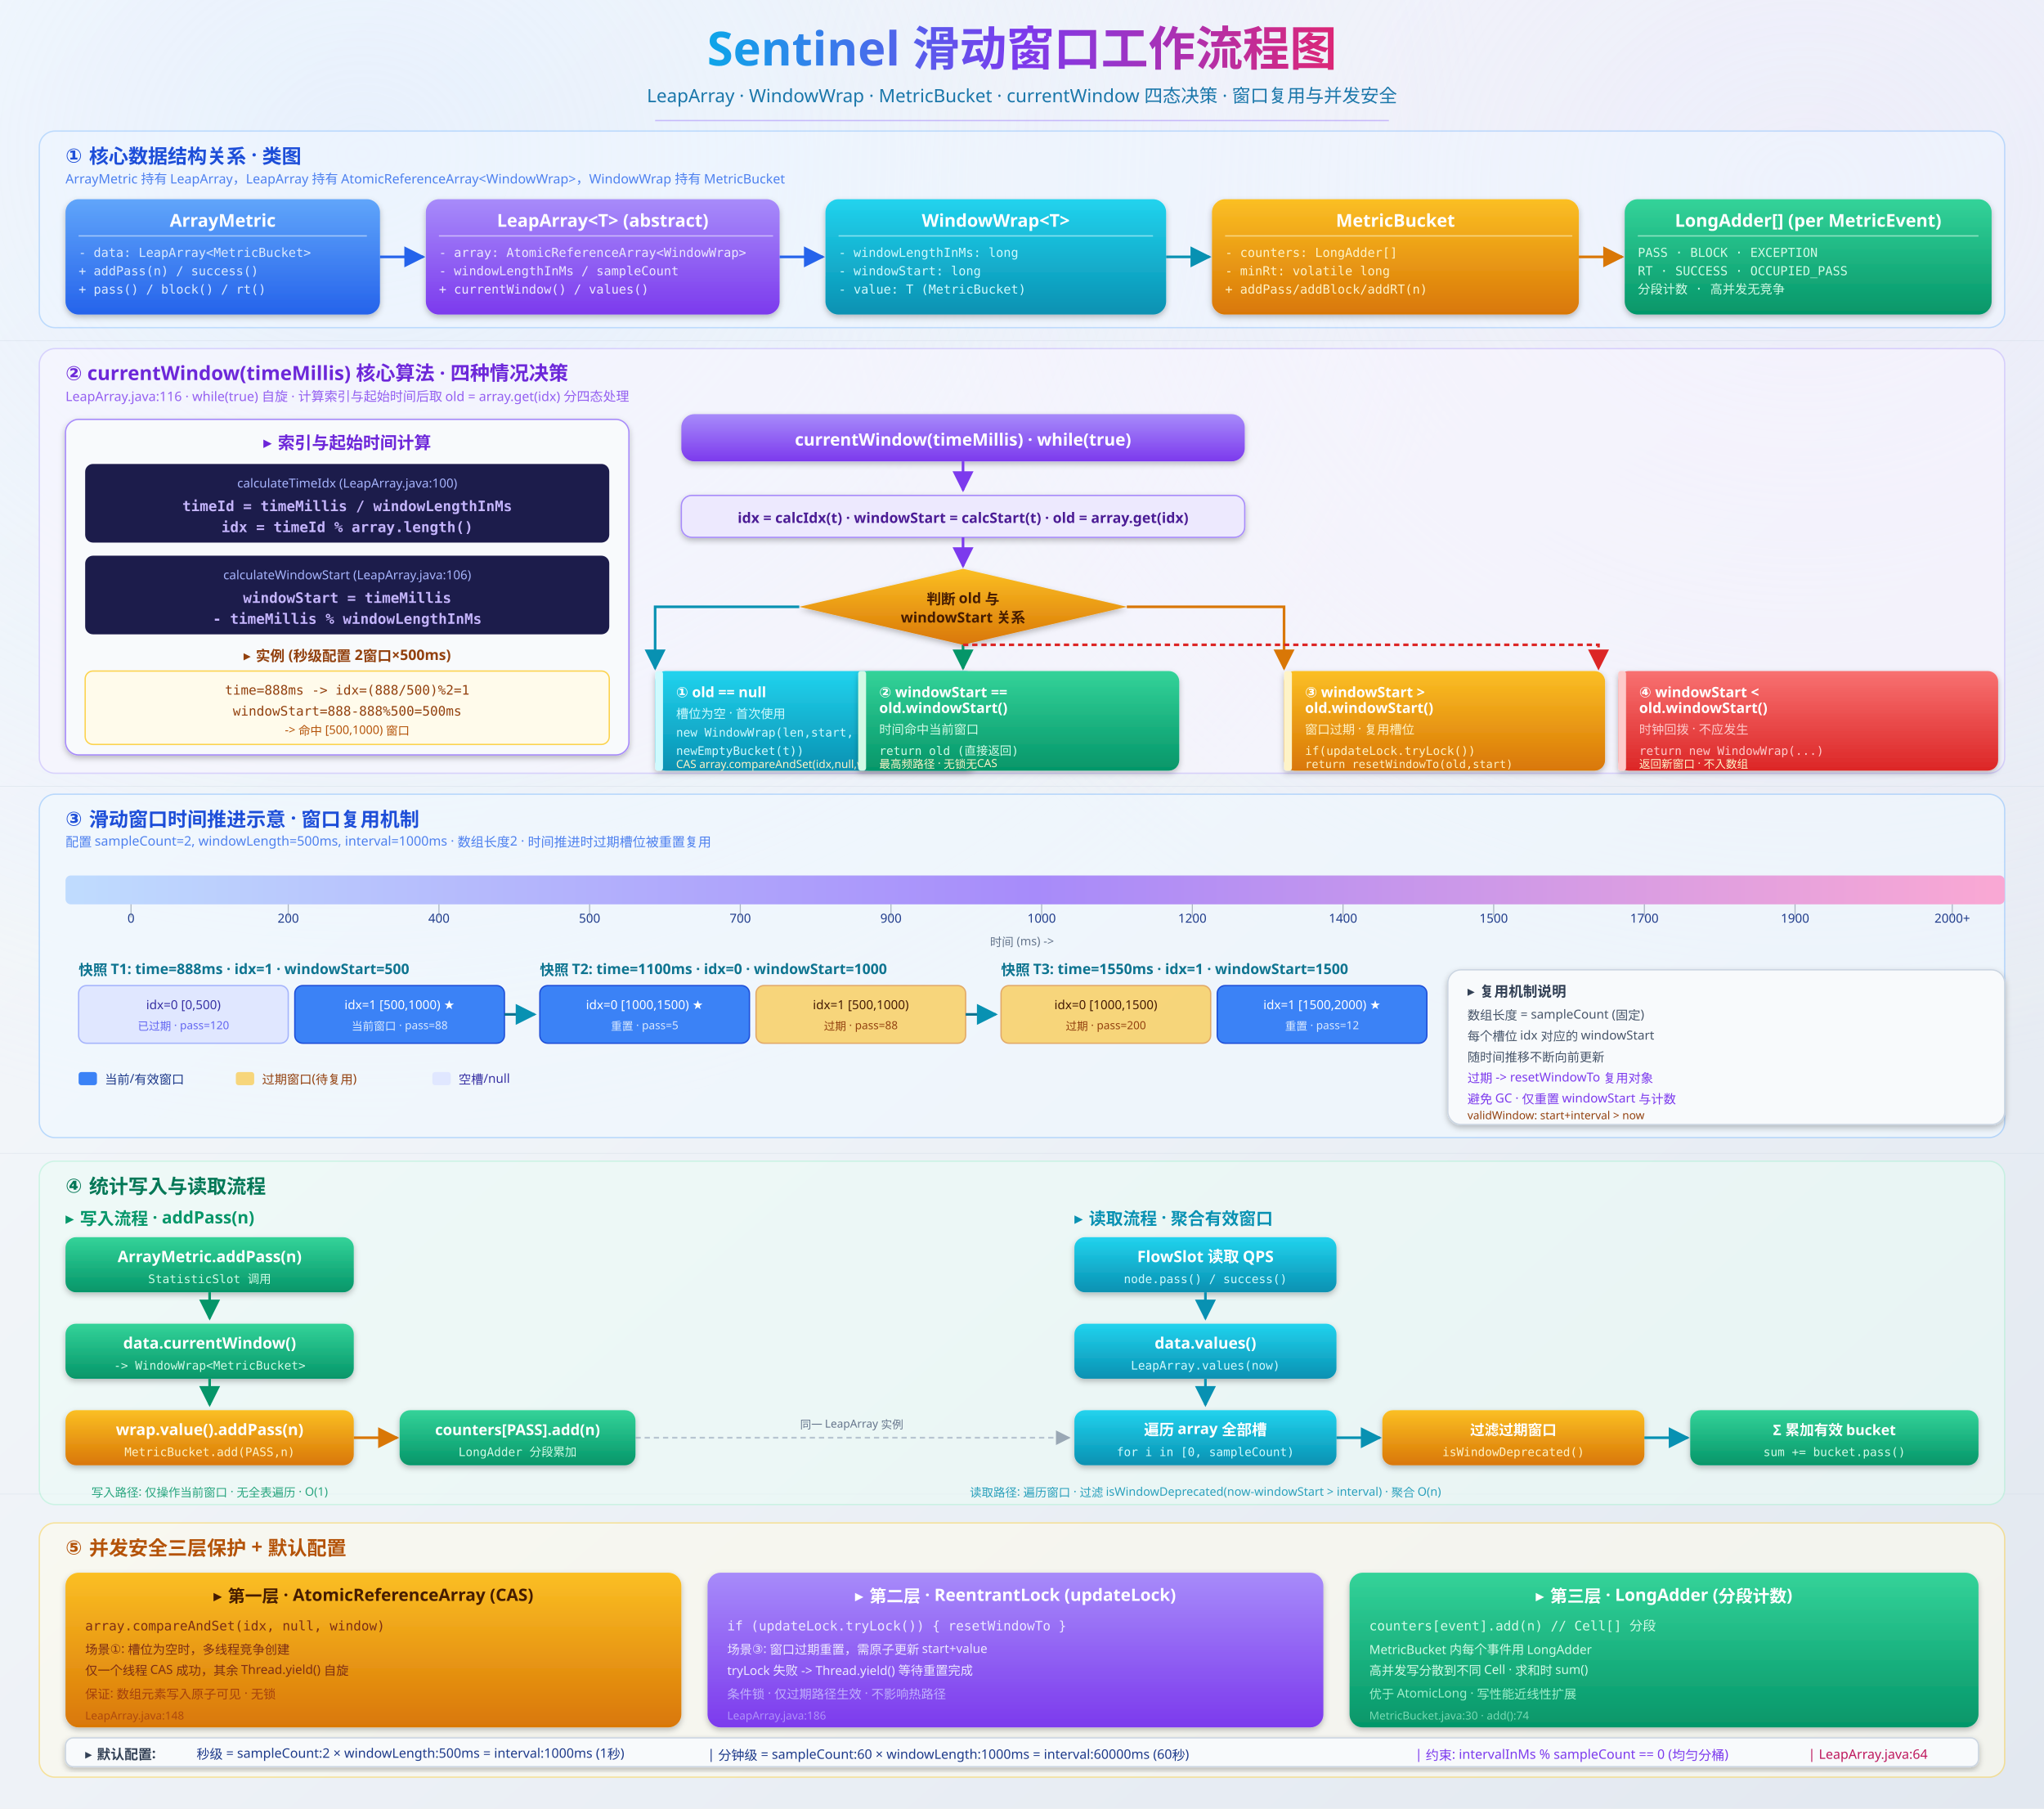
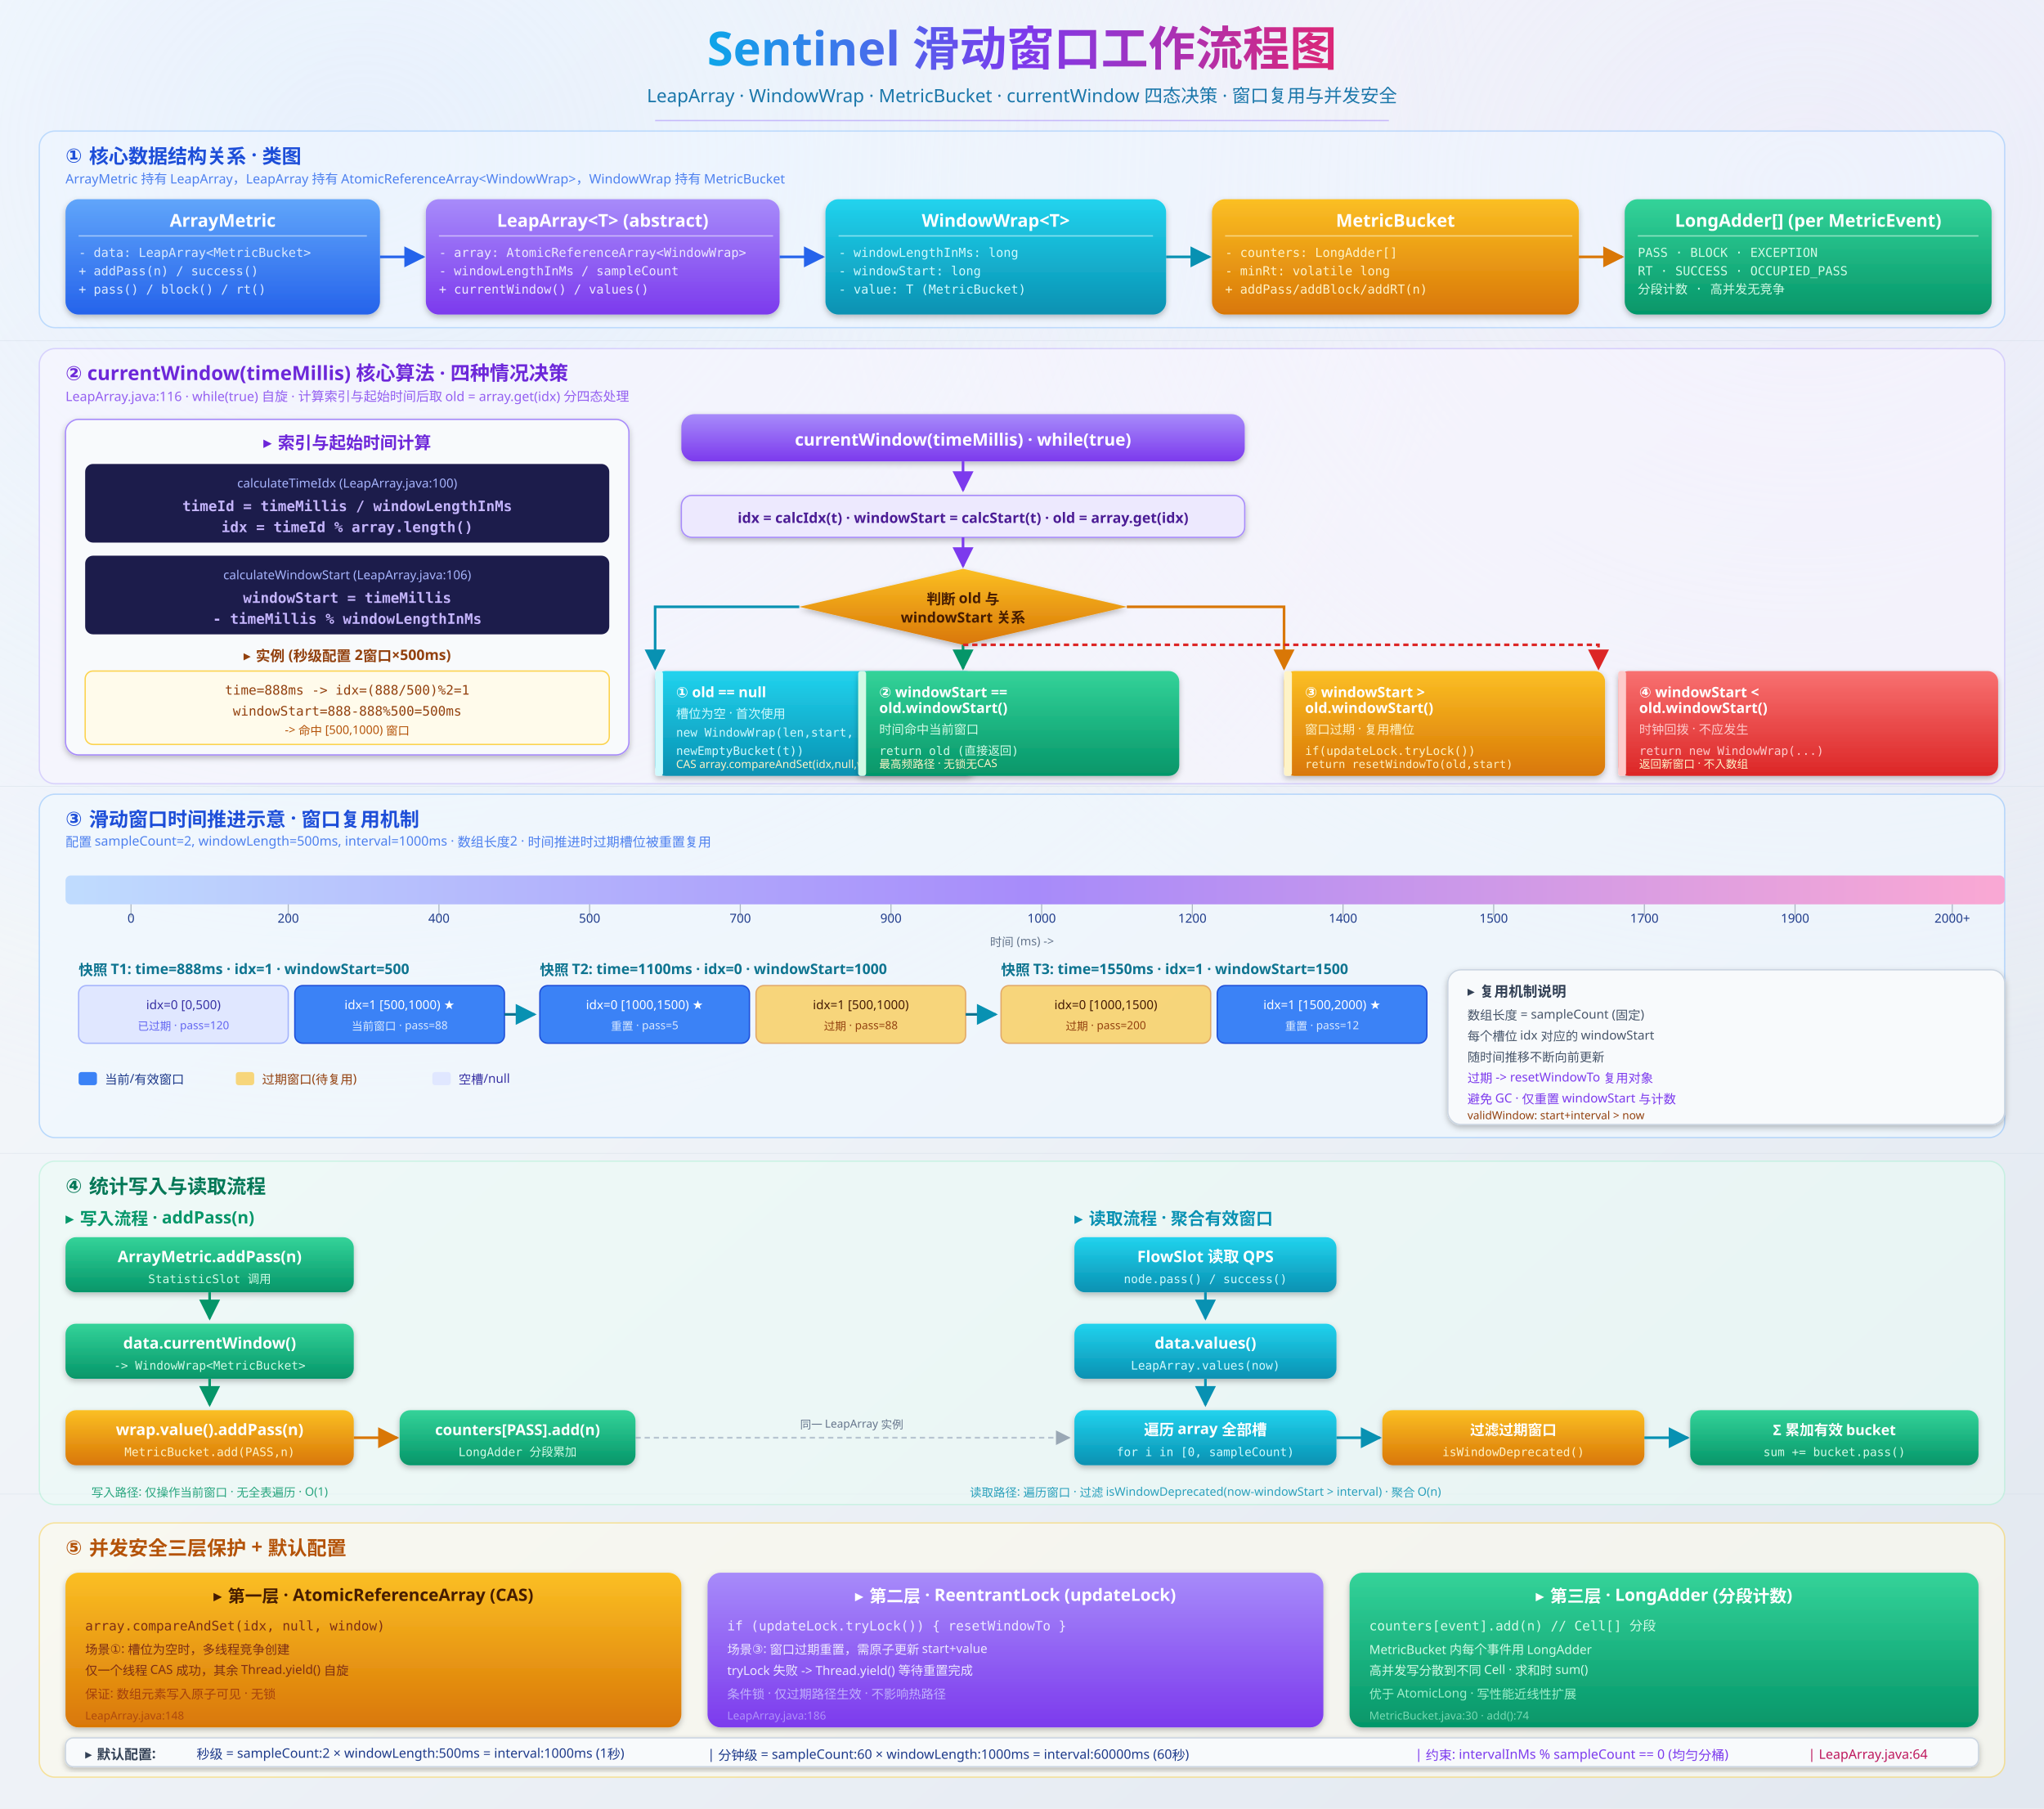
<svg xmlns="http://www.w3.org/2000/svg" width="1560" height="1380" viewBox="0 0 1560 1380" font-family="'Microsoft YaHei','PingFang SC','Segoe UI',sans-serif">
  <defs>
    <linearGradient id="bgGrad" x1="0" y1="0" x2="1" y2="1">
      <stop offset="0" stop-color="#f8fafc" />
      <stop offset="0.5" stop-color="#eef2f7" />
      <stop offset="1" stop-color="#e2e8f0" />
    </linearGradient>
    <radialGradient id="glow1" cx="0.18" cy="0.08" r="0.55">
      <stop offset="0" stop-color="#dbeafe" stop-opacity="0.5" />
      <stop offset="1" stop-color="#dbeafe" stop-opacity="0" />
    </radialGradient>
    <radialGradient id="glow2" cx="0.88" cy="0.1" r="0.5">
      <stop offset="0" stop-color="#ede9fe" stop-opacity="0.45" />
      <stop offset="1" stop-color="#ede9fe" stop-opacity="0" />
    </radialGradient>
    <linearGradient id="gBlue" x1="0" y1="0" x2="0" y2="1">
      <stop offset="0" stop-color="#60a5fa" />
      <stop offset="1" stop-color="#2563eb" />
    </linearGradient>
    <linearGradient id="gPurple" x1="0" y1="0" x2="0" y2="1">
      <stop offset="0" stop-color="#a78bfa" />
      <stop offset="1" stop-color="#7c3aed" />
    </linearGradient>
    <linearGradient id="gGreen" x1="0" y1="0" x2="0" y2="1">
      <stop offset="0" stop-color="#34d399" />
      <stop offset="1" stop-color="#059669" />
    </linearGradient>
    <linearGradient id="gCyan" x1="0" y1="0" x2="0" y2="1">
      <stop offset="0" stop-color="#22d3ee" />
      <stop offset="1" stop-color="#0891b2" />
    </linearGradient>
    <linearGradient id="gAmber" x1="0" y1="0" x2="0" y2="1">
      <stop offset="0" stop-color="#fbbf24" />
      <stop offset="1" stop-color="#d97706" />
    </linearGradient>
    <linearGradient id="gRed" x1="0" y1="0" x2="0" y2="1">
      <stop offset="0" stop-color="#f87171" />
      <stop offset="1" stop-color="#dc2626" />
    </linearGradient>
    <linearGradient id="timeBar" x1="0" y1="0" x2="1" y2="0">
      <stop offset="0" stop-color="#bfdbfe" />
      <stop offset="0.5" stop-color="#a78bfa" />
      <stop offset="1" stop-color="#f9a8d4" />
    </linearGradient>
    <linearGradient id="titleGrad" x1="0" y1="0" x2="1" y2="0">
      <stop offset="0" stop-color="#0ea5e9" />
      <stop offset="0.5" stop-color="#7c3aed" />
      <stop offset="1" stop-color="#db2777" />
    </linearGradient>
    <filter id="shadow" x="-20%" y="-20%" width="140%" height="140%">
      <feGaussianBlur in="SourceAlpha" stdDeviation="2.4" />
      <feOffset dx="0" dy="2" result="off" />
      <feComponentTransfer>
        <feFuncA type="linear" slope="0.25" />
      </feComponentTransfer>
      <feMerge>
        <feMergeNode />
        <feMergeNode in="SourceGraphic" />
      </feMerge>
    </filter>
    <marker id="aB" viewBox="0 0 10 10" refX="9" refY="5" markerWidth="8" markerHeight="8" orient="auto">
      <path d="M0,0 L10,5 L0,10 z" fill="#2563eb" />
    </marker>
    <marker id="aV" viewBox="0 0 10 10" refX="9" refY="5" markerWidth="8" markerHeight="8" orient="auto">
      <path d="M0,0 L10,5 L0,10 z" fill="#7c3aed" />
    </marker>
    <marker id="aG" viewBox="0 0 10 10" refX="9" refY="5" markerWidth="8" markerHeight="8" orient="auto">
      <path d="M0,0 L10,5 L0,10 z" fill="#059669" />
    </marker>
    <marker id="aC" viewBox="0 0 10 10" refX="9" refY="5" markerWidth="8" markerHeight="8" orient="auto">
      <path d="M0,0 L10,5 L0,10 z" fill="#0891b2" />
    </marker>
    <marker id="aA" viewBox="0 0 10 10" refX="9" refY="5" markerWidth="8" markerHeight="8" orient="auto">
      <path d="M0,0 L10,5 L0,10 z" fill="#d97706" />
    </marker>
    <marker id="aR" viewBox="0 0 10 10" refX="9" refY="5" markerWidth="8" markerHeight="8" orient="auto">
      <path d="M0,0 L10,5 L0,10 z" fill="#dc2626" />
    </marker>
    <marker id="aS" viewBox="0 0 10 10" refX="9" refY="5" markerWidth="8" markerHeight="8" orient="auto">
      <path d="M0,0 L10,5 L0,10 z" fill="#64748b" />
    </marker>
  </defs>
  <rect width="1560" height="1380" fill="url(#bgGrad)" />
  <rect width="1560" height="1380" fill="url(#glow1)" />
  <rect width="1560" height="1380" fill="url(#glow2)" />
  <g stroke="#cbd5e1" stroke-width="0.5" opacity="0.45">
    <path d="M0 260 H1560 M0 600 H1560 M0 880 H1560 M0 1140 H1560" />
  </g>
  <text x="780" y="50" text-anchor="middle" font-size="36" font-weight="800" fill="url(#titleGrad)">Sentinel 滑动窗口工作流程图</text>
  <text x="780" y="78" text-anchor="middle" font-size="14" fill="#0369a1" opacity="0.9">LeapArray · WindowWrap · MetricBucket · currentWindow 四态决策 · 窗口复用与并发安全</text>
  <line x1="500" y1="92" x2="1060" y2="92" stroke="#a78bfa" stroke-width="1" opacity="0.55" />
  <rect x="30" y="100" width="1500" height="150" rx="12" fill="#eff6ff" opacity="0.55" stroke="#93c5fd" stroke-width="1" />
  <text x="50" y="124" font-size="15" font-weight="700" fill="#1d4ed8">① 核心数据结构关系 · 类图</text>
  <text x="50" y="140" font-size="10" fill="#2563eb" opacity="0.8">ArrayMetric 持有 LeapArray，LeapArray 持有 AtomicReferenceArray&lt;WindowWrap&gt;，WindowWrap 持有 MetricBucket</text>
  <g filter="url(#shadow)">
    <rect x="50" y="152" width="240" height="88" rx="10" fill="url(#gBlue)" />
    <text x="170" y="173" text-anchor="middle" font-size="13.5" font-weight="700" fill="#fff">ArrayMetric</text>
    <line x1="60" y1="180" x2="280" y2="180" stroke="#dbeafe" stroke-width="1" opacity="0.6" />
    <text x="60" y="196" font-size="9.5" fill="#dbeafe" font-family="Consolas,monospace">- data: LeapArray&lt;MetricBucket&gt;</text>
    <text x="60" y="210" font-size="9.5" fill="#dbeafe" font-family="Consolas,monospace">+ addPass(n) / success()</text>
    <text x="60" y="224" font-size="9.5" fill="#dbeafe" font-family="Consolas,monospace">+ pass() / block() / rt()</text>
  </g>
  <path d="M290 196 H323" stroke="#2563eb" stroke-width="2" fill="none" marker-end="url(#aB)" />
  <g filter="url(#shadow)">
    <rect x="325" y="152" width="270" height="88" rx="10" fill="url(#gPurple)" />
    <text x="460" y="173" text-anchor="middle" font-size="13.5" font-weight="700" fill="#fff">LeapArray&lt;T&gt;  (abstract)</text>
    <line x1="335" y1="180" x2="590" y2="180" stroke="#ede9fe" stroke-width="1" opacity="0.6" />
    <text x="335" y="196" font-size="9.5" fill="#ede9fe" font-family="Consolas,monospace">- array: AtomicReferenceArray&lt;WindowWrap&gt;</text>
    <text x="335" y="210" font-size="9.5" fill="#ede9fe" font-family="Consolas,monospace">- windowLengthInMs / sampleCount</text>
    <text x="335" y="224" font-size="9.5" fill="#ede9fe" font-family="Consolas,monospace">+ currentWindow() / values()</text>
  </g>
  <path d="M595 196 H628" stroke="#2563eb" stroke-width="2" fill="none" marker-end="url(#aB)" />
  <g filter="url(#shadow)">
    <rect x="630" y="152" width="260" height="88" rx="10" fill="url(#gCyan)" />
    <text x="760" y="173" text-anchor="middle" font-size="13.5" font-weight="700" fill="#fff">WindowWrap&lt;T&gt;</text>
    <line x1="640" y1="180" x2="880" y2="180" stroke="#cffafe" stroke-width="1" opacity="0.6" />
    <text x="640" y="196" font-size="9.5" fill="#cffafe" font-family="Consolas,monospace">- windowLengthInMs: long</text>
    <text x="640" y="210" font-size="9.5" fill="#cffafe" font-family="Consolas,monospace">- windowStart: long</text>
    <text x="640" y="224" font-size="9.5" fill="#cffafe" font-family="Consolas,monospace">- value: T  (MetricBucket)</text>
  </g>
  <path d="M890 196 H923" stroke="#0891b2" stroke-width="2" fill="none" marker-end="url(#aC)" />
  <g filter="url(#shadow)">
    <rect x="925" y="152" width="280" height="88" rx="10" fill="url(#gAmber)" />
    <text x="1065" y="173" text-anchor="middle" font-size="13.5" font-weight="700" fill="#fff">MetricBucket</text>
    <line x1="935" y1="180" x2="1200" y2="180" stroke="#fef3c7" stroke-width="1" opacity="0.6" />
    <text x="935" y="196" font-size="9.5" fill="#fef3c7" font-family="Consolas,monospace">- counters: LongAdder[]</text>
    <text x="935" y="210" font-size="9.5" fill="#fef3c7" font-family="Consolas,monospace">- minRt: volatile long</text>
    <text x="935" y="224" font-size="9.5" fill="#fef3c7" font-family="Consolas,monospace">+ addPass/addBlock/addRT(n)</text>
  </g>
  <path d="M1205 196 H1238" stroke="#d97706" stroke-width="2" fill="none" marker-end="url(#aA)" />
  <g filter="url(#shadow)">
    <rect x="1240" y="152" width="280" height="88" rx="10" fill="url(#gGreen)" />
    <text x="1380" y="173" text-anchor="middle" font-size="13.5" font-weight="700" fill="#fff">LongAdder[]  (per MetricEvent)</text>
    <line x1="1250" y1="180" x2="1510" y2="180" stroke="#d1fae5" stroke-width="1" opacity="0.6" />
    <text x="1250" y="196" font-size="9.5" fill="#d1fae5" font-family="Consolas,monospace">PASS · BLOCK · EXCEPTION</text>
    <text x="1250" y="210" font-size="9.5" fill="#d1fae5" font-family="Consolas,monospace">RT · SUCCESS · OCCUPIED_PASS</text>
    <text x="1250" y="224" font-size="9.5" fill="#d1fae5" font-family="Consolas,monospace">分段计数 · 高并发无竞争</text>
  </g>
-   <rect x="30" y="266" width="1500" height="324" rx="12" fill="#faf5ff" opacity="0.55" stroke="#c4b5fd" stroke-width="1" />
+   <rect x="30" y="266" width="1500" height="332" rx="12" fill="#faf5ff" opacity="0.55" stroke="#c4b5fd" stroke-width="1" />
  <text x="50" y="290" font-size="15" font-weight="700" fill="#6d28d9">② currentWindow(timeMillis) 核心算法 · 四种情况决策</text>
  <text x="50" y="306" font-size="10" fill="#7c3aed" opacity="0.8">LeapArray.java:116 · while(true) 自旋 · 计算索引与起始时间后取 old = array.get(idx) 分四态处理</text>
  <g filter="url(#shadow)">
    <rect x="50" y="320" width="430" height="256" rx="10" fill="#f8fafc" stroke="#a78bfa" stroke-width="1" />
    <text x="265" y="342" text-anchor="middle" font-size="13" font-weight="700" fill="#6d28d9">▸ 索引与起始时间计算</text>
    <rect x="65" y="354" width="400" height="60" rx="6" fill="#1e1b4b" />
    <text x="265" y="372" text-anchor="middle" font-size="9.5" fill="#a5b4fc">calculateTimeIdx (LeapArray.java:100)</text>
    <text x="265" y="390" text-anchor="middle" font-size="11" font-weight="700" fill="#c4b5fd" font-family="Consolas,monospace">timeId = timeMillis / windowLengthInMs</text>
    <text x="265" y="406" text-anchor="middle" font-size="11" font-weight="700" fill="#c4b5fd" font-family="Consolas,monospace">idx = timeId % array.length()</text>
    <rect x="65" y="424" width="400" height="60" rx="6" fill="#1e1b4b" />
    <text x="265" y="442" text-anchor="middle" font-size="9.5" fill="#a5b4fc">calculateWindowStart (LeapArray.java:106)</text>
    <text x="265" y="460" text-anchor="middle" font-size="11" font-weight="700" fill="#c4b5fd" font-family="Consolas,monospace">windowStart = timeMillis</text>
    <text x="265" y="476" text-anchor="middle" font-size="11" font-weight="700" fill="#c4b5fd" font-family="Consolas,monospace">            - timeMillis % windowLengthInMs</text>
    <text x="265" y="504" text-anchor="middle" font-size="11" font-weight="700" fill="#92400e">▸ 实例 (秒级配置 2窗口×500ms)</text>
    <rect x="65" y="512" width="400" height="56" rx="6" fill="#fffbeb" stroke="#fcd34d" />
    <text x="265" y="530" text-anchor="middle" font-size="10" fill="#92400e" font-family="Consolas,monospace">time=888ms -&gt; idx=(888/500)%2=1</text>
    <text x="265" y="546" text-anchor="middle" font-size="10" fill="#92400e" font-family="Consolas,monospace">windowStart=888-888%500=500ms</text>
    <text x="265" y="560" text-anchor="middle" font-size="9" fill="#b45309">-&gt; 命中 [500,1000) 窗口</text>
  </g>
  <g filter="url(#shadow)">
    <rect x="520" y="316" width="430" height="36" rx="10" fill="url(#gPurple)" />
    <text x="735" y="340" text-anchor="middle" font-size="13" font-weight="700" fill="#fff">currentWindow(timeMillis) · while(true)</text>
  </g>
  <path d="M735 352 V374" stroke="#7c3aed" stroke-width="2" fill="none" marker-end="url(#aV)" />
  <g filter="url(#shadow)">
    <rect x="520" y="378" width="430" height="32" rx="8" fill="#ede9fe" stroke="#a78bfa" />
    <text x="735" y="399" text-anchor="middle" font-size="11" font-weight="700" fill="#4c1d95">idx = calcIdx(t) · windowStart = calcStart(t) · old = array.get(idx)</text>
  </g>
  <path d="M735 410 V432" stroke="#7c3aed" stroke-width="2" fill="none" marker-end="url(#aV)" />
  <g filter="url(#shadow)">
    <path d="M735 434 L860 463 L735 492 L610 463 Z" fill="url(#gAmber)" />
    <text x="735" y="461" text-anchor="middle" font-size="11" font-weight="700" fill="#451a03">判断 old 与</text>
    <text x="735" y="475" text-anchor="middle" font-size="11" font-weight="700" fill="#451a03">windowStart 关系</text>
  </g>
  <path d="M610 463 H500 V510" stroke="#0891b2" stroke-width="2" fill="none" marker-end="url(#aC)" />
  <g filter="url(#shadow)">
-     <rect x="500" y="512" width="245" height="76" rx="8" fill="url(#gCyan)" />
-     <rect x="500" y="512" width="6" height="76" rx="2" fill="#cffafe" />
+     <rect x="500" y="512" width="245" height="80" rx="8" fill="url(#gCyan)" />
+     <rect x="500" y="512" width="6" height="80" rx="2" fill="#cffafe" />
    <text x="516" y="532" font-size="11" font-weight="700" fill="#fff">① old == null</text>
    <text x="516" y="548" font-size="9.5" fill="#cffafe">槽位为空 · 首次使用</text>
    <text x="516" y="562" font-size="9" fill="#cffafe" font-family="Consolas,monospace">new WindowWrap(len,start,</text>
    <text x="516" y="576" font-size="9" fill="#cffafe" font-family="Consolas,monospace">  newEmptyBucket(t))</text>
    <text x="516" y="586" font-size="8.5" fill="#fef3c7">CAS array.compareAndSet(idx,null,w)</text>
    <text x="735" y="526" text-anchor="end" font-size="9" fill="#cffafe">失败 Thread.yield()</text>
  </g>
  <path d="M735 492 V510" stroke="#059669" stroke-width="2" fill="none" marker-end="url(#aG)" />
  <g filter="url(#shadow)">
-     <rect x="655" y="512" width="245" height="76" rx="8" fill="url(#gGreen)" />
-     <rect x="655" y="512" width="6" height="76" rx="2" fill="#d1fae5" />
+     <rect x="655" y="512" width="245" height="80" rx="8" fill="url(#gGreen)" />
+     <rect x="655" y="512" width="6" height="80" rx="2" fill="#d1fae5" />
    <text x="671" y="532" font-size="11" font-weight="700" fill="#fff">② windowStart ==</text>
    <text x="671" y="544" font-size="11" font-weight="700" fill="#fff">   old.windowStart()</text>
    <text x="671" y="560" font-size="9.5" fill="#d1fae5">时间命中当前窗口</text>
    <text x="671" y="576" font-size="9" fill="#d1fae5" font-family="Consolas,monospace">return old  (直接返回)</text>
    <text x="671" y="586" font-size="8.5" fill="#fef3c7">最高频路径 · 无锁无CAS</text>
  </g>
  <path d="M860 463 H980 V510" stroke="#d97706" stroke-width="2" fill="none" marker-end="url(#aA)" />
  <g filter="url(#shadow)">
-     <rect x="980" y="512" width="245" height="76" rx="8" fill="url(#gAmber)" />
-     <rect x="980" y="512" width="6" height="76" rx="2" fill="#fef3c7" />
+     <rect x="980" y="512" width="245" height="80" rx="8" fill="url(#gAmber)" />
+     <rect x="980" y="512" width="6" height="80" rx="2" fill="#fef3c7" />
    <text x="996" y="532" font-size="11" font-weight="700" fill="#fff">③ windowStart &gt;</text>
    <text x="996" y="544" font-size="11" font-weight="700" fill="#fff">   old.windowStart()</text>
    <text x="996" y="560" font-size="9.5" fill="#fef3c7">窗口过期 · 复用槽位</text>
    <text x="996" y="576" font-size="9" fill="#fef3c7" font-family="Consolas,monospace">if(updateLock.tryLock())</text>
    <text x="996" y="586" font-size="8.5" fill="#fef3c7" font-family="Consolas,monospace">  return resetWindowTo(old,start)</text>
  </g>
  <path d="M735 492 H1220 V510" stroke="#dc2626" stroke-width="2" fill="none" marker-end="url(#aR)" stroke-dasharray="4,3" />
  <g filter="url(#shadow)">
-     <rect x="1235" y="512" width="290" height="76" rx="8" fill="url(#gRed)" />
-     <rect x="1235" y="512" width="6" height="76" rx="2" fill="#fecaca" />
+     <rect x="1235" y="512" width="290" height="80" rx="8" fill="url(#gRed)" />
+     <rect x="1235" y="512" width="6" height="80" rx="2" fill="#fecaca" />
    <text x="1251" y="532" font-size="11" font-weight="700" fill="#fff">④ windowStart &lt;</text>
    <text x="1251" y="544" font-size="11" font-weight="700" fill="#fff">   old.windowStart()</text>
    <text x="1251" y="560" font-size="9.5" fill="#fecaca">时钟回拨 · 不应发生</text>
    <text x="1251" y="576" font-size="9" fill="#fecaca" font-family="Consolas,monospace">return new WindowWrap(...)</text>
    <text x="1251" y="586" font-size="8.5" fill="#fef3c7">返回新窗口 · 不入数组</text>
  </g>
  <rect x="30" y="606" width="1500" height="262" rx="12" fill="#f0f9ff" opacity="0.6" stroke="#93c5fd" stroke-width="1" />
  <text x="50" y="630" font-size="15" font-weight="700" fill="#1d4ed8">③ 滑动窗口时间推进示意 · 窗口复用机制</text>
  <text x="50" y="646" font-size="10" fill="#2563eb" opacity="0.8">配置 sampleCount=2, windowLength=500ms, interval=1000ms · 数组长度2 · 时间推进时过期槽位被重置复用</text>
  <rect x="50" y="668" width="1480" height="22" rx="4" fill="url(#timeBar)" />
  <g font-size="9.5" fill="#1e3a8a" text-anchor="middle">
    <text x="100" y="704">0</text>
    <text x="220" y="704">200</text>
    <text x="335" y="704">400</text>
    <text x="450" y="704">500</text>
    <text x="565" y="704">700</text>
    <text x="680" y="704">900</text>
    <text x="795" y="704">1000</text>
    <text x="910" y="704">1200</text>
    <text x="1025" y="704">1400</text>
    <text x="1140" y="704">1500</text>
    <text x="1255" y="704">1700</text>
    <text x="1370" y="704">1900</text>
    <text x="1490" y="704">2000+</text>
  </g>
  <g stroke="#64748b" stroke-width="0.8" opacity="0.5">
    <path d="M100 690 V700 M220 690 V700 M335 690 V700 M450 690 V700 M565 690 V700 M680 690 V700 M795 690 V700 M910 690 V700 M1025 690 V700 M1140 690 V700 M1255 690 V700 M1370 690 V700 M1490 690 V700" />
  </g>
  <text x="780" y="722" text-anchor="middle" font-size="9" fill="#64748b">时间 (ms) -&gt;</text>
  <text x="60" y="744" font-size="11" font-weight="700" fill="#0e7490">快照 T1: time=888ms · idx=1 · windowStart=500</text>
  <g>
    <rect x="60" y="752" width="160" height="44" rx="6" fill="#e0e7ff" stroke="#a5b4fc" />
    <text x="140" y="770" text-anchor="middle" font-size="9.5" fill="#3730a3">idx=0 [0,500)</text>
    <text x="140" y="786" text-anchor="middle" font-size="8.5" fill="#6366f1">已过期 · pass=120</text>
    <rect x="225" y="752" width="160" height="44" rx="6" fill="#3b82f6" stroke="#1d4ed8" />
    <text x="305" y="770" text-anchor="middle" font-size="9.5" fill="#fff">idx=1 [500,1000) ★</text>
    <text x="305" y="786" text-anchor="middle" font-size="8.5" fill="#dbeafe">当前窗口 · pass=88</text>
  </g>
  <path d="M385 774 H408" stroke="#0e7490" stroke-width="2" fill="none" marker-end="url(#aC)" />
  <text x="412" y="744" font-size="11" font-weight="700" fill="#0e7490">快照 T2: time=1100ms · idx=0 · windowStart=1000</text>
  <g>
    <rect x="412" y="752" width="160" height="44" rx="6" fill="#3b82f6" stroke="#1d4ed8" />
    <text x="492" y="770" text-anchor="middle" font-size="9.5" fill="#fff">idx=0 [1000,1500) ★</text>
    <text x="492" y="786" text-anchor="middle" font-size="8.5" fill="#dbeafe">重置 · pass=5</text>
    <rect x="577" y="752" width="160" height="44" rx="6" fill="#fbbf24" stroke="#d97706" opacity="0.6" />
    <text x="657" y="770" text-anchor="middle" font-size="9.5" fill="#451a03">idx=1 [500,1000)</text>
    <text x="657" y="786" text-anchor="middle" font-size="8.5" fill="#92400e">过期 · pass=88</text>
  </g>
  <path d="M737 774 H760" stroke="#0e7490" stroke-width="2" fill="none" marker-end="url(#aC)" />
  <text x="764" y="744" font-size="11" font-weight="700" fill="#0e7490">快照 T3: time=1550ms · idx=1 · windowStart=1500</text>
  <g>
    <rect x="764" y="752" width="160" height="44" rx="6" fill="#fbbf24" stroke="#d97706" opacity="0.6" />
    <text x="844" y="770" text-anchor="middle" font-size="9.5" fill="#451a03">idx=0 [1000,1500)</text>
    <text x="844" y="786" text-anchor="middle" font-size="8.5" fill="#92400e">过期 · pass=200</text>
    <rect x="929" y="752" width="160" height="44" rx="6" fill="#3b82f6" stroke="#1d4ed8" />
    <text x="1009" y="770" text-anchor="middle" font-size="9.5" fill="#fff">idx=1 [1500,2000) ★</text>
    <text x="1009" y="786" text-anchor="middle" font-size="8.5" fill="#dbeafe">重置 · pass=12</text>
  </g>
  <g filter="url(#shadow)">
    <rect x="1105" y="740" width="425" height="118" rx="10" fill="#f8fafc" stroke="#cbd5e1" />
    <text x="1120" y="760" font-size="11" font-weight="700" fill="#334155">▸ 复用机制说明</text>
    <text x="1120" y="778" font-size="9.5" fill="#475569">数组长度 = sampleCount (固定)</text>
    <text x="1120" y="794" font-size="9.5" fill="#475569">每个槽位 idx 对应的 windowStart</text>
    <text x="1120" y="810" font-size="9.5" fill="#475569">随时间推移不断向前更新</text>
    <text x="1120" y="826" font-size="9.5" fill="#7c3aed">过期 -&gt; resetWindowTo 复用对象</text>
    <text x="1120" y="842" font-size="9.5" fill="#7c3aed">避免 GC · 仅重置 windowStart 与计数</text>
    <text x="1120" y="854" font-size="8.5" fill="#92400e">validWindow: start+interval &gt; now</text>
  </g>
  <g transform="translate(60,818)">
    <rect x="0" y="0" width="14" height="10" rx="2" fill="#3b82f6" />
    <text x="20" y="9" font-size="9.5" fill="#1e3a8a">当前/有效窗口</text>
    <rect x="120" y="0" width="14" height="10" rx="2" fill="#fbbf24" opacity="0.6" />
    <text x="140" y="9" font-size="9.5" fill="#92400e">过期窗口(待复用)</text>
    <rect x="270" y="0" width="14" height="10" rx="2" fill="#e0e7ff" />
    <text x="290" y="9" font-size="9.5" fill="#3730a3">空槽/null</text>
  </g>
  <rect x="30" y="886" width="1500" height="262" rx="12" fill="#ecfdf5" opacity="0.5" stroke="#a7f3d0" stroke-width="1" />
  <text x="50" y="910" font-size="15" font-weight="700" fill="#047857">④ 统计写入与读取流程</text>
  <text x="50" y="934" font-size="13" font-weight="700" fill="#059669">▸ 写入流程 · addPass(n)</text>
  <g filter="url(#shadow)">
    <rect x="50" y="944" width="220" height="42" rx="8" fill="url(#gGreen)" />
    <text x="160" y="963" text-anchor="middle" font-size="12" font-weight="700" fill="#fff">ArrayMetric.addPass(n)</text>
    <text x="160" y="979" text-anchor="middle" font-size="9" fill="#d1fae5" font-family="Consolas,monospace">StatisticSlot 调用</text>
  </g>
  <path d="M160 986 V1006" stroke="#059669" stroke-width="2" fill="none" marker-end="url(#aG)" />
  <g filter="url(#shadow)">
    <rect x="50" y="1010" width="220" height="42" rx="8" fill="url(#gGreen)" />
    <text x="160" y="1029" text-anchor="middle" font-size="12" font-weight="700" fill="#fff">data.currentWindow()</text>
    <text x="160" y="1045" text-anchor="middle" font-size="9" fill="#d1fae5" font-family="Consolas,monospace">-&gt; WindowWrap&lt;MetricBucket&gt;</text>
  </g>
  <path d="M160 1052 V1072" stroke="#059669" stroke-width="2" fill="none" marker-end="url(#aG)" />
  <g filter="url(#shadow)">
    <rect x="50" y="1076" width="220" height="42" rx="8" fill="url(#gAmber)" />
    <text x="160" y="1095" text-anchor="middle" font-size="12" font-weight="700" fill="#fff">wrap.value().addPass(n)</text>
    <text x="160" y="1111" text-anchor="middle" font-size="9" fill="#fef3c7" font-family="Consolas,monospace">MetricBucket.add(PASS,n)</text>
  </g>
  <path d="M270 1097 H303" stroke="#d97706" stroke-width="2" fill="none" marker-end="url(#aA)" />
  <g filter="url(#shadow)">
    <rect x="305" y="1076" width="180" height="42" rx="8" fill="url(#gGreen)" />
    <text x="395" y="1095" text-anchor="middle" font-size="11.5" font-weight="700" fill="#fff">counters[PASS].add(n)</text>
    <text x="395" y="1111" text-anchor="middle" font-size="9" fill="#d1fae5" font-family="Consolas,monospace">LongAdder 分段累加</text>
  </g>
  <text x="160" y="1142" text-anchor="middle" font-size="9" fill="#059669" opacity="0.85">写入路径: 仅操作当前窗口 · 无全表遍历 · O(1)</text>
  <text x="820" y="934" font-size="13" font-weight="700" fill="#0891b2">▸ 读取流程 · 聚合有效窗口</text>
  <g filter="url(#shadow)">
    <rect x="820" y="944" width="200" height="42" rx="8" fill="url(#gCyan)" />
    <text x="920" y="963" text-anchor="middle" font-size="12" font-weight="700" fill="#fff">FlowSlot 读取 QPS</text>
    <text x="920" y="979" text-anchor="middle" font-size="9" fill="#cffafe" font-family="Consolas,monospace">node.pass() / success()</text>
  </g>
  <path d="M920 986 V1006" stroke="#0891b2" stroke-width="2" fill="none" marker-end="url(#aC)" />
  <g filter="url(#shadow)">
    <rect x="820" y="1010" width="200" height="42" rx="8" fill="url(#gCyan)" />
    <text x="920" y="1029" text-anchor="middle" font-size="12" font-weight="700" fill="#fff">data.values()</text>
    <text x="920" y="1045" text-anchor="middle" font-size="9" fill="#cffafe" font-family="Consolas,monospace">LeapArray.values(now)</text>
  </g>
  <path d="M920 1052 V1072" stroke="#0891b2" stroke-width="2" fill="none" marker-end="url(#aC)" />
  <g filter="url(#shadow)">
    <rect x="820" y="1076" width="200" height="42" rx="8" fill="url(#gCyan)" />
    <text x="920" y="1095" text-anchor="middle" font-size="11.5" font-weight="700" fill="#fff">遍历 array 全部槽</text>
    <text x="920" y="1111" text-anchor="middle" font-size="9" fill="#cffafe" font-family="Consolas,monospace">for i in [0, sampleCount)</text>
  </g>
  <path d="M1020 1097 H1053" stroke="#0891b2" stroke-width="2" fill="none" marker-end="url(#aC)" />
  <g filter="url(#shadow)">
    <rect x="1055" y="1076" width="200" height="42" rx="8" fill="url(#gAmber)" />
    <text x="1155" y="1095" text-anchor="middle" font-size="11" font-weight="700" fill="#fff">过滤过期窗口</text>
    <text x="1155" y="1111" text-anchor="middle" font-size="9" fill="#fef3c7" font-family="Consolas,monospace">isWindowDeprecated()</text>
  </g>
  <path d="M1255 1097 H1288" stroke="#0891b2" stroke-width="2" fill="none" marker-end="url(#aC)" />
  <g filter="url(#shadow)">
    <rect x="1290" y="1076" width="220" height="42" rx="8" fill="url(#gGreen)" />
    <text x="1400" y="1095" text-anchor="middle" font-size="11" font-weight="700" fill="#fff">Σ 累加有效 bucket</text>
    <text x="1400" y="1111" text-anchor="middle" font-size="9" fill="#d1fae5" font-family="Consolas,monospace">sum += bucket.pass()</text>
  </g>
  <text x="920" y="1142" text-anchor="middle" font-size="9" fill="#0891b2" opacity="0.85">读取路径: 遍历窗口 · 过滤 isWindowDeprecated(now-windowStart &gt; interval) · 聚合 O(n)</text>
  <path d="M485 1097 H816" stroke="#94a3b8" stroke-width="1.4" fill="none" stroke-dasharray="4,3" opacity="0.6" marker-end="url(#aS)" />
  <text x="650" y="1090" text-anchor="middle" font-size="8.5" fill="#64748b">同一 LeapArray 实例</text>
  <rect x="30" y="1162" width="1500" height="194" rx="12" fill="#fffbeb" opacity="0.55" stroke="#fcd34d" stroke-width="1" />
  <text x="50" y="1186" font-size="15" font-weight="700" fill="#b45309">⑤ 并发安全三层保护 + 默认配置</text>
  <g filter="url(#shadow)">
    <rect x="50" y="1200" width="470" height="118" rx="10" fill="url(#gAmber)" />
    <text x="285" y="1222" text-anchor="middle" font-size="13" font-weight="700" fill="#451a03">▸ 第一层 · AtomicReferenceArray (CAS)</text>
    <text x="65" y="1244" font-size="10" fill="#7c2d12" font-family="Consolas,monospace">array.compareAndSet(idx, null, window)</text>
    <text x="65" y="1262" font-size="9.5" fill="#7c2d12">场景①: 槽位为空时，多线程竞争创建</text>
    <text x="65" y="1278" font-size="9.5" fill="#7c2d12">仅一个线程 CAS 成功，其余 Thread.yield() 自旋</text>
    <text x="65" y="1296" font-size="9.5" fill="#9a3412" opacity="0.85">保证: 数组元素写入原子可见 · 无锁</text>
    <text x="65" y="1312" font-size="8.5" fill="#9a3412" opacity="0.7">LeapArray.java:148</text>
  </g>
  <g filter="url(#shadow)">
    <rect x="540" y="1200" width="470" height="118" rx="10" fill="url(#gPurple)" />
    <text x="775" y="1222" text-anchor="middle" font-size="13" font-weight="700" fill="#fff">▸ 第二层 · ReentrantLock (updateLock)</text>
    <text x="555" y="1244" font-size="10" fill="#ede9fe" font-family="Consolas,monospace">if (updateLock.tryLock()) { resetWindowTo }</text>
    <text x="555" y="1262" font-size="9.5" fill="#ede9fe">场景③: 窗口过期重置，需原子更新 start+value</text>
    <text x="555" y="1278" font-size="9.5" fill="#ede9fe">tryLock 失败 -&gt; Thread.yield() 等待重置完成</text>
    <text x="555" y="1296" font-size="9.5" fill="#c4b5fd" opacity="0.95">条件锁 · 仅过期路径生效 · 不影响热路径</text>
    <text x="555" y="1312" font-size="8.5" fill="#c4b5fd" opacity="0.7">LeapArray.java:186</text>
  </g>
  <g filter="url(#shadow)">
    <rect x="1030" y="1200" width="480" height="118" rx="10" fill="url(#gGreen)" />
    <text x="1270" y="1222" text-anchor="middle" font-size="13" font-weight="700" fill="#fff">▸ 第三层 · LongAdder (分段计数)</text>
    <text x="1045" y="1244" font-size="10" fill="#d1fae5" font-family="Consolas,monospace">counters[event].add(n)  // Cell[] 分段</text>
    <text x="1045" y="1262" font-size="9.5" fill="#d1fae5">MetricBucket 内每个事件用 LongAdder</text>
    <text x="1045" y="1278" font-size="9.5" fill="#d1fae5">高并发写分散到不同 Cell · 求和时 sum()</text>
    <text x="1045" y="1296" font-size="9.5" fill="#a7f3d0" opacity="0.95">优于 AtomicLong · 写性能近线性扩展</text>
    <text x="1045" y="1312" font-size="8.5" fill="#a7f3d0" opacity="0.7">MetricBucket.java:30 · add():74</text>
  </g>
  <g filter="url(#shadow)">
    <rect x="50" y="1326" width="1460" height="22" rx="6" fill="#f8fafc" stroke="#cbd5e1" />
    <text x="65" y="1342" font-size="10.5" font-weight="700" fill="#334155">▸ 默认配置:</text>
    <text x="150" y="1342" font-size="10" fill="#1e3a8a">秒级 = sampleCount:2 × windowLength:500ms = interval:1000ms (1秒)</text>
    <text x="540" y="1342" font-size="10" fill="#1e3a8a">|  分钟级 = sampleCount:60 × windowLength:1000ms = interval:60000ms (60秒)</text>
    <text x="1080" y="1342" font-size="10" fill="#7c3aed">|  约束: intervalInMs % sampleCount == 0 (均匀分桶)</text>
    <text x="1380" y="1342" font-size="10" fill="#be185d">| LeapArray.java:64</text>
  </g>
</svg>
